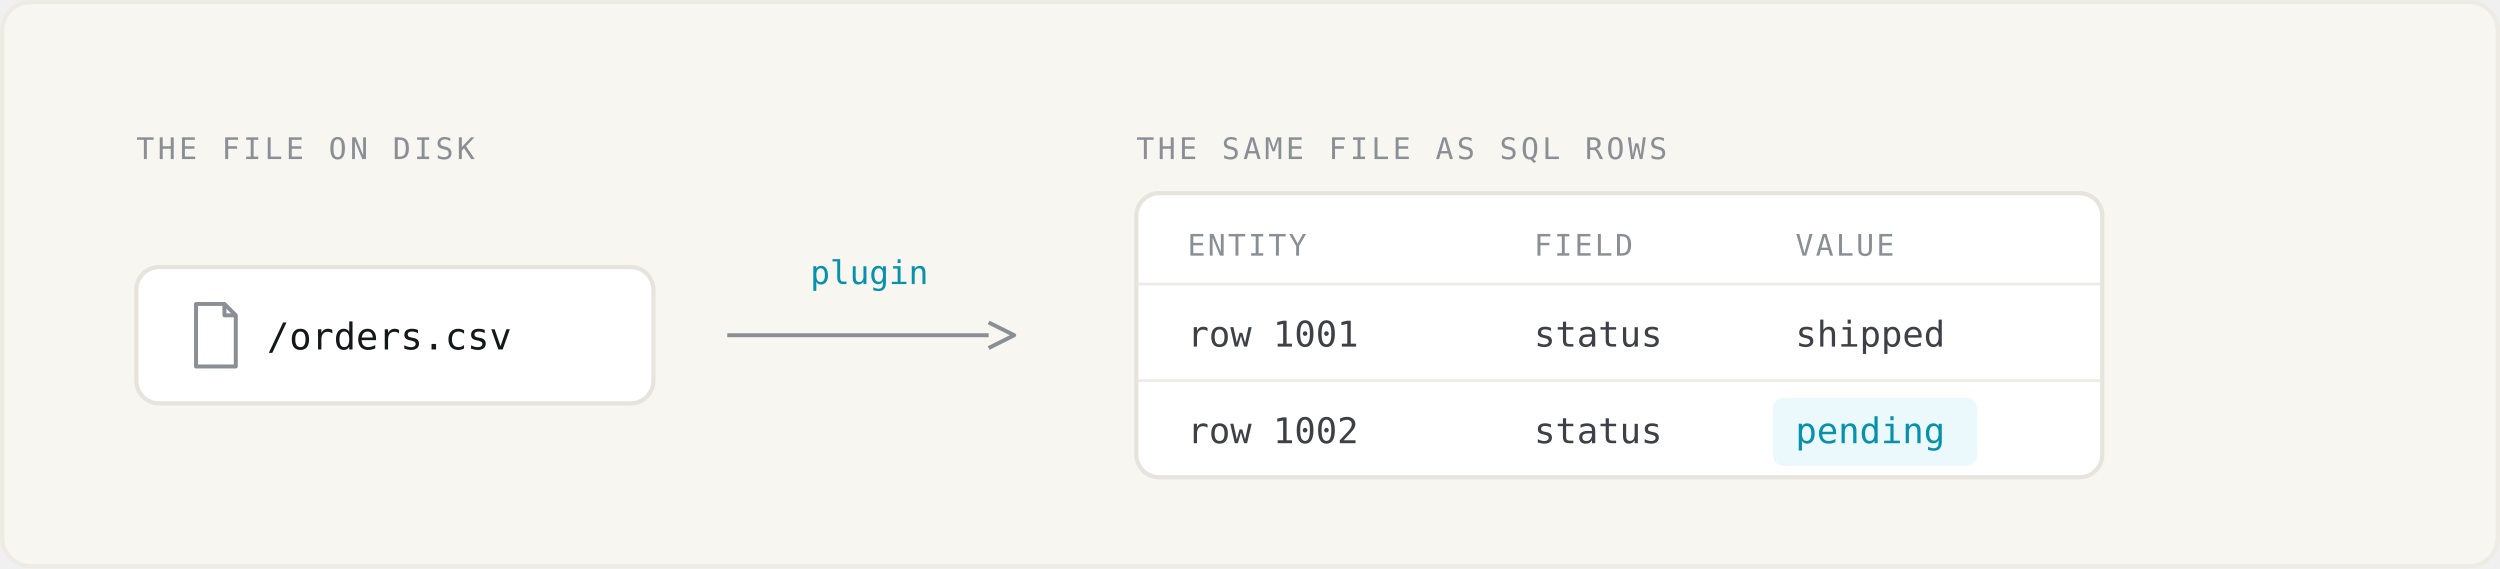
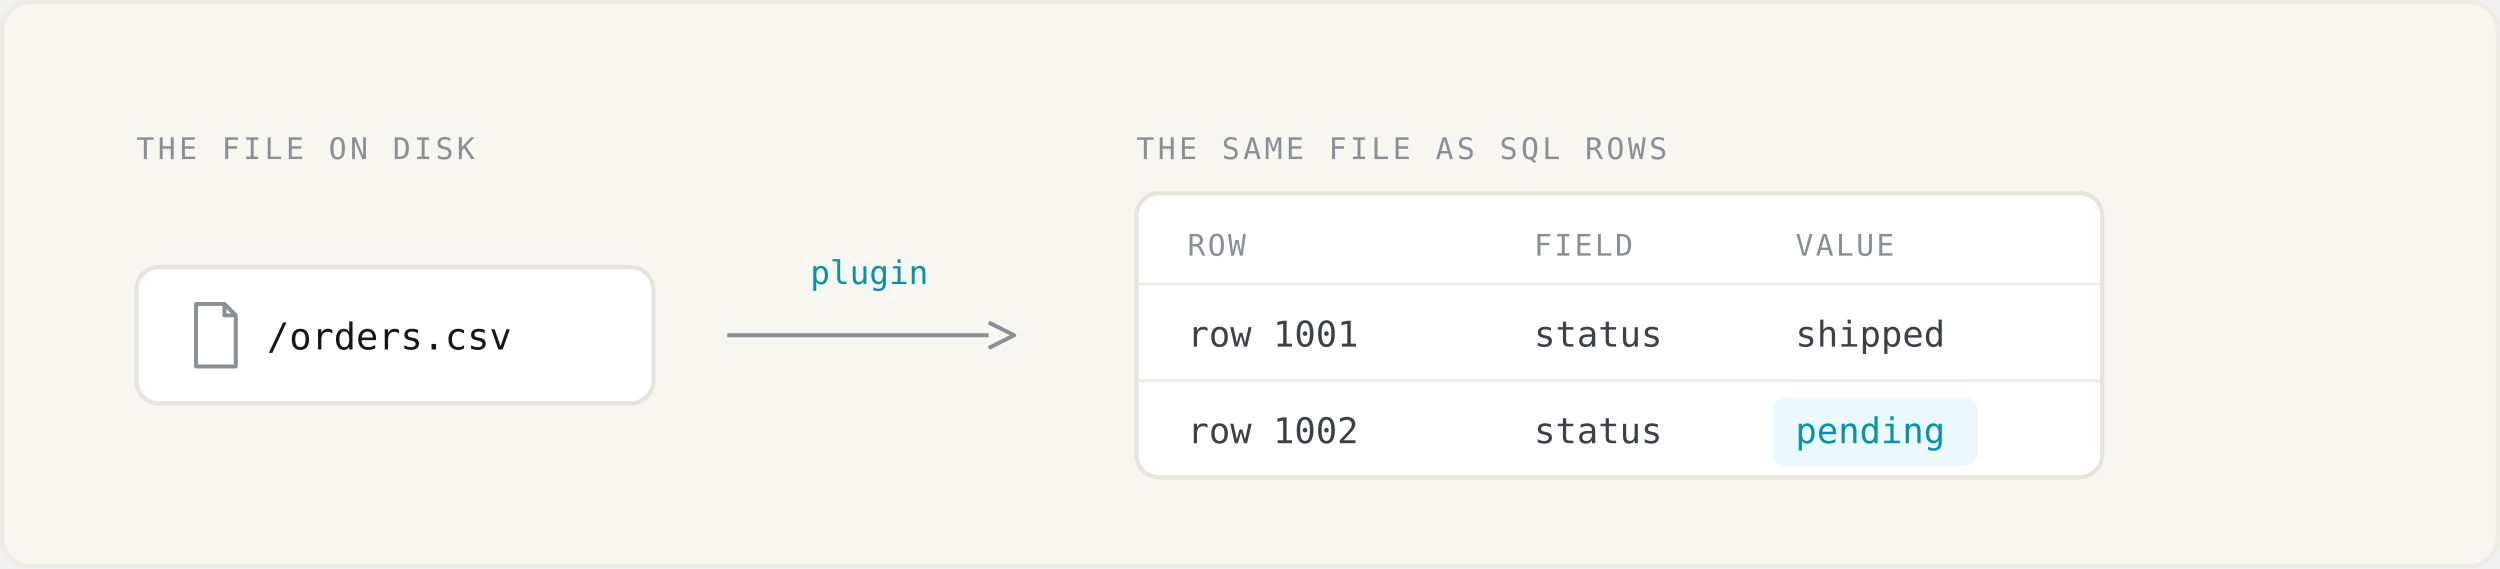
- <svg xmlns="http://www.w3.org/2000/svg" viewBox="0 0 880 200" role="img" aria-label="A plugin maps the file /orders.csv to SQL rows with entity, field, and value columns" font-family="ui-monospace, 'SF Mono', SFMono-Regular, Menlo, Consolas, monospace">
+ <svg xmlns="http://www.w3.org/2000/svg" viewBox="0 0 880 200" role="img" aria-label="A plugin maps the file /orders.csv to SQL rows with row, field, and value columns" font-family="ui-monospace, 'SF Mono', SFMono-Regular, Menlo, Consolas, monospace">
  <rect x="0.75" y="0.75" width="878.5" height="198.5" rx="10" fill="#F7F6F1" stroke="#EDEBE4" stroke-width="1.5" />
  <text x="48" y="56" font-size="10.5" letter-spacing="1.2" fill="#8A8F96">THE FILE ON DISK</text>
  <rect x="48" y="94" width="182" height="48" rx="8" fill="#FFFFFF" stroke="#E6E4DD" stroke-width="1.5" />
  <g transform="translate(66,106)">
    <path d="M3 1 H13 L17 5 V23 H3 Z" fill="#FFFFFF" stroke="#8A8F96" stroke-width="1.4" stroke-linejoin="round" />
    <path d="M13 1 V5 H17" fill="none" stroke="#8A8F96" stroke-width="1.4" stroke-linejoin="round" />
  </g>
  <text x="94" y="123" font-size="13" fill="#15171B">/orders.csv</text>
  <text x="306" y="100" font-size="11.5" fill="#0891AC" text-anchor="middle">plugin</text>
  <line x1="256" y1="118" x2="348" y2="118" stroke="#8A8F96" stroke-width="1.4" />
  <path d="M348 113.5 L357 118 L348 122.5" fill="none" stroke="#8A8F96" stroke-width="1.4" stroke-linejoin="round" />
  <text x="400" y="56" font-size="10.5" letter-spacing="1.2" fill="#8A8F96">THE SAME FILE AS SQL ROWS</text>
  <rect x="400" y="68" width="340" height="100" rx="8" fill="#FFFFFF" stroke="#E6E4DD" stroke-width="1.5" />
-   <text x="418" y="90" font-size="10.5" letter-spacing="0.8" fill="#8A8F96">ENTITY</text>
+   <text x="418" y="90" font-size="10.5" letter-spacing="0.8" fill="#8A8F96">ROW</text>
  <text x="540" y="90" font-size="10.5" letter-spacing="0.8" fill="#8A8F96">FIELD</text>
  <text x="632" y="90" font-size="10.5" letter-spacing="0.8" fill="#8A8F96">VALUE</text>
  <line x1="400.75" y1="100" x2="739.25" y2="100" stroke="#EDEBE4" stroke-width="1" />
  <text x="418" y="122" font-size="12.5" fill="#3D4046">row 1001</text>
  <text x="540" y="122" font-size="12.5" fill="#3D4046">status</text>
  <text x="632" y="122" font-size="12.5" fill="#3D4046">shipped</text>
  <line x1="400.75" y1="134" x2="739.25" y2="134" stroke="#EDEBE4" stroke-width="1" />
  <rect x="624" y="140" width="72" height="24" rx="4" fill="rgba(7,182,213,0.08)" />
  <text x="418" y="156" font-size="12.5" fill="#3D4046">row 1002</text>
  <text x="540" y="156" font-size="12.5" fill="#3D4046">status</text>
  <text x="632" y="156" font-size="12.5" fill="#0891AC">pending</text>
</svg>
